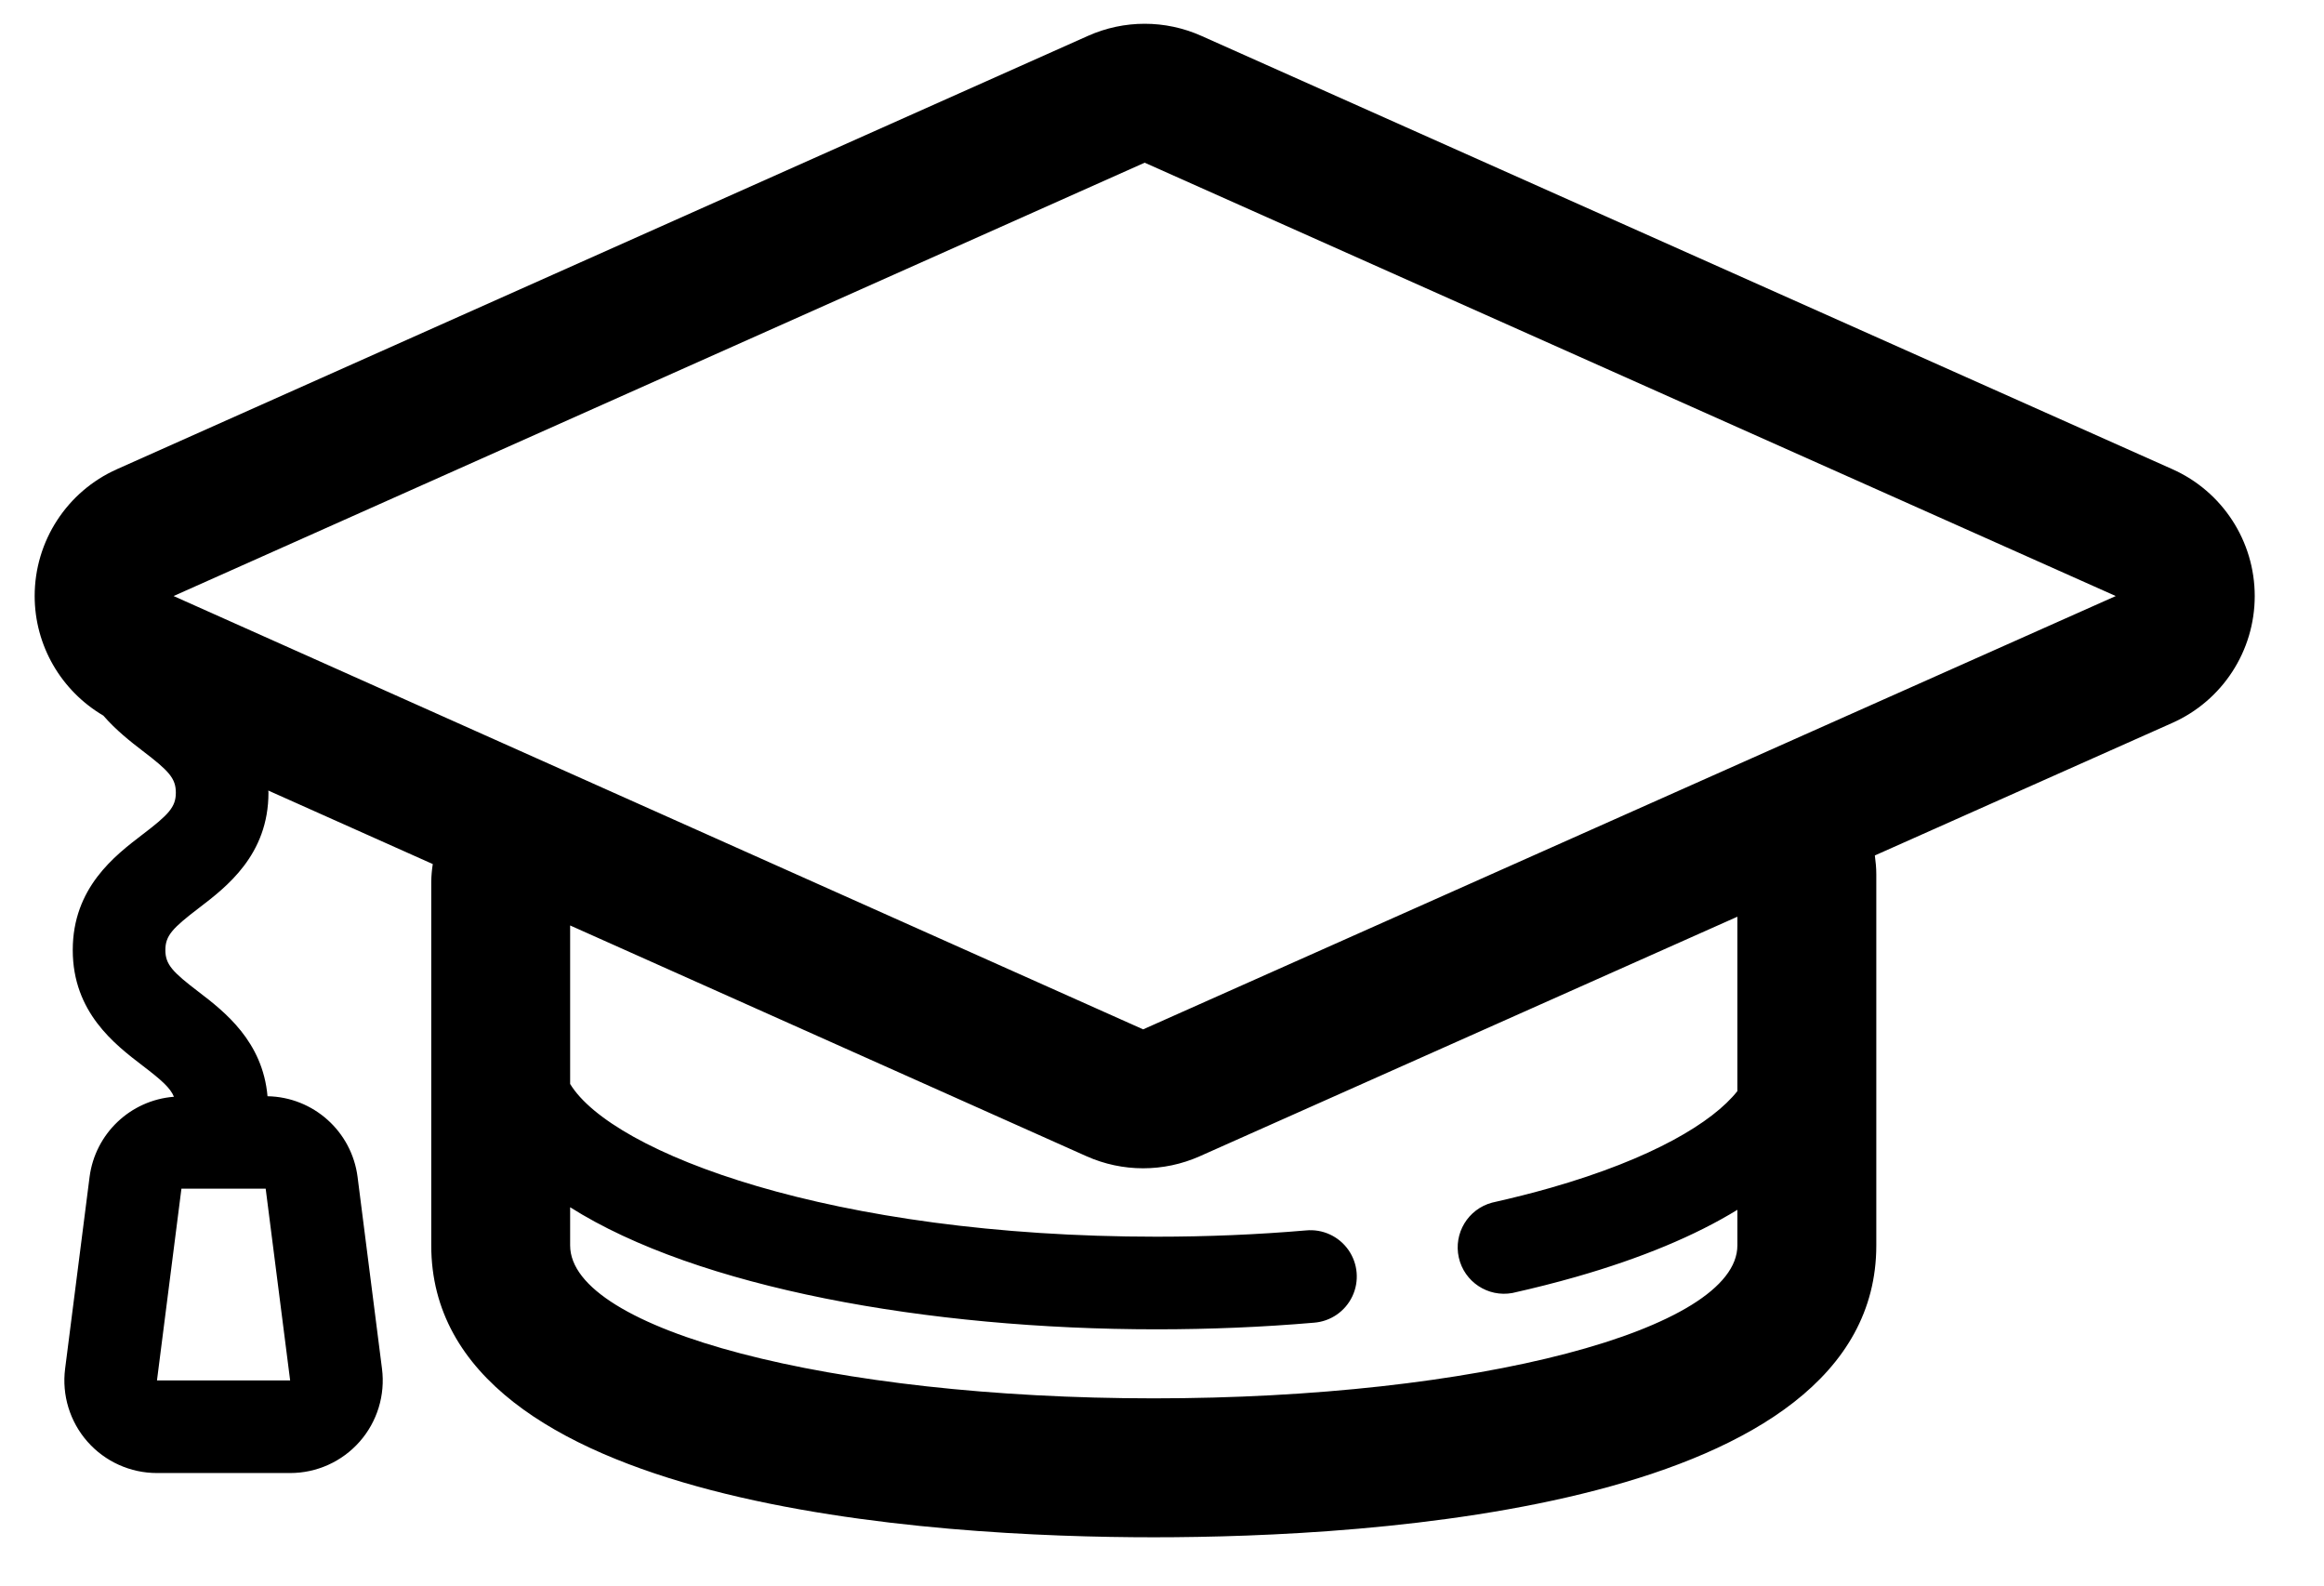
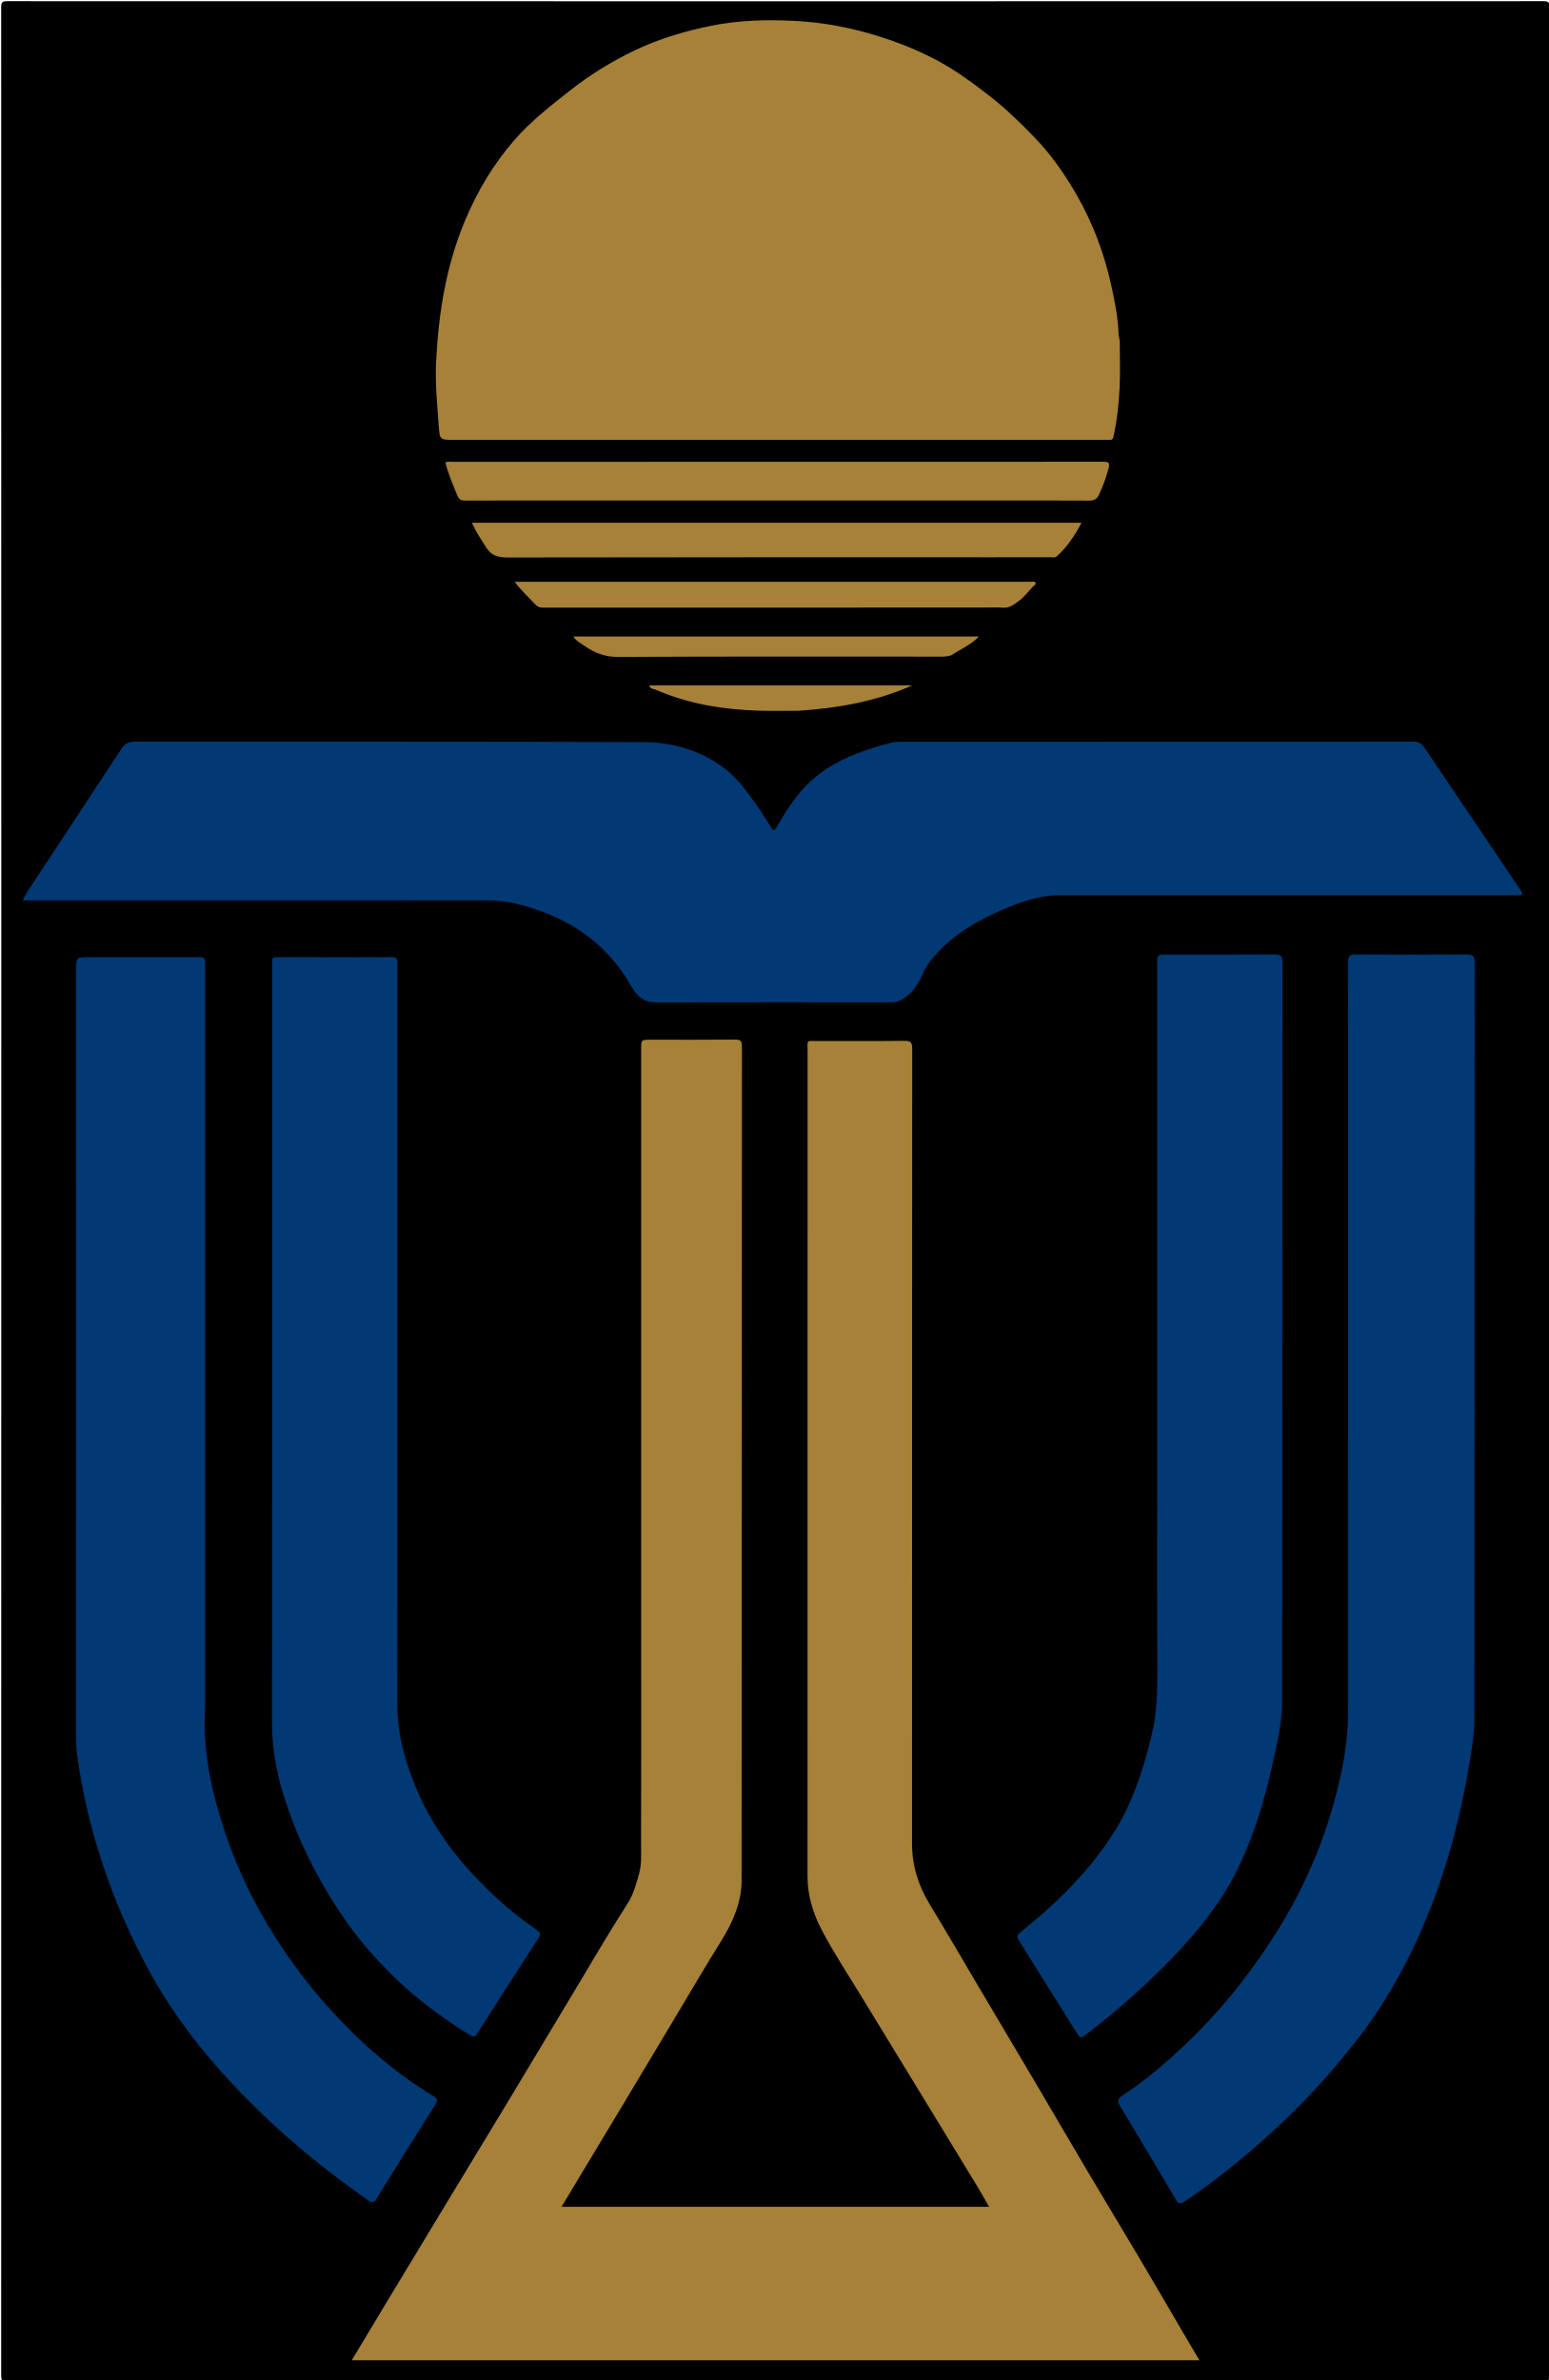
- <svg xmlns="http://www.w3.org/2000/svg" t="1690082963008" class="icon" viewBox="0 0 1501 1024" version="1.1" p-id="1516" width="293.164" height="200">
-   <path d="M1403.063 303.01L775.871 23.143a89.682 89.682 0 0 0-73.126 0L75.553 303.01A89.682 89.682 0 0 0 22.39 384.918c0 32.06 17.161 61.252 44.359 77.248 8.245 9.477 17.587 16.803 25.271 22.695 16.982 12.927 21.552 17.766 21.552 27.064 0 9.275-4.57 14.114-21.552 27.041-17.901 13.689-45.031 34.39-45.031 74.604 0 40.192 27.131 60.893 45.031 74.604 12.3 9.365 18.035 14.495 20.32 20.141a59.639 59.639 0 0 0-54.486 51.797l-15.795 123.825a59.773 59.773 0 0 0 59.325 67.39h86.008a59.773 59.773 0 0 0 59.325-67.39l-15.772-123.825a59.728 59.728 0 0 0-58.16-52.133c-3.114-35.353-27.669-54.553-44.449-67.368-16.937-12.905-21.53-17.744-21.53-27.041 0-9.298 4.593-14.114 21.508-27.041 17.968-13.711 45.076-34.412 45.076-74.604 0-0.493-0.112-0.896-0.112-1.367l106.238 47.473a83.566 83.566 0 0 0-0.986 11.135v235.149c0 170.134 326.332 188.505 466.669 188.505 140.292 0 466.647-18.371 466.647-188.505v-239.72c0-4.1-0.403-8.133-0.941-12.12l192.089-85.582a89.682 89.682 0 0 0 0.067-163.883zM101.385 891.511l15.795-123.825H171.598l15.795 123.825H101.385z m1020.735-186.847c-15.862 20.096-54.755 43.62-120.622 62.462-11.852 3.383-24.577 6.587-37.795 9.566a29.931 29.931 0 0 0 13.106 58.362c14.338-3.204 28.161-6.721 41.111-10.418 42.097-12.031 77.024-26.638 104.2-43.306v22.986c0 54.553-168.767 98.778-376.92 98.778-208.198 0-376.965-44.225-376.965-98.778v-24.644c82.132 51.999 230.982 78.839 378.735 78.839 34.479 0 68.667-1.434 101.668-4.279a29.909 29.909 0 1 0-5.13-59.594c-31.276 2.688-63.739 4.055-96.538 4.055-209.833 0-351.537-54.06-378.735-98.644v-102.363l333.479 149.029a89.839 89.839 0 0 0 73.126 0.045l347.28-154.72v112.623z m-383.798-39.879L112.116 384.94 739.308 105.073l627.192 279.867-628.177 279.845z" p-id="1517" />
+ <svg xmlns="http://www.w3.org/2000/svg" version="1.1" id="Layer_1" x="0px" y="0px" width="100%" viewBox="0 0 1200 1845" enable-background="new 0 0 1200 1845" xml:space="preserve">
+   <path fill="#000000" opacity="1" stroke="none" d=" M1,705   C1,471.5 1.011,238.5 0.907,5.5   C0.905,1.751 1.75,0.906 5.5,0.907   C402.5,1.006 799.5,1.006 1196.5,0.907   C1200.248,0.906 1201.094,1.75 1201.093,5.5   C1200.996,617.5 1200.996,1229.5 1201.093,1841.499   C1201.093,1845.247 1200.251,1846.094 1196.501,1846.093   C799.501,1845.994 402.501,1845.994 5.501,1846.093   C1.754,1846.094 0.906,1845.252 0.907,1841.501   C1.006,1462.834 1,1084.167 1,705  z" />
+   <path fill="#A68137" opacity="1" stroke="none" d=" M497,1284   C497,1126.672 497,969.845 497,813.017   C497,806.001 497.002,806 504.245,806   C526.077,806 547.911,806.099 569.741,805.91   C573.721,805.875 575.103,806.652 575.1,811.004   C574.986,1026.496 575.068,1241.988 574.871,1457.48   C574.855,1474.591 568.19,1489.977 559.152,1504.471   C547.366,1523.371 536.136,1542.618 524.689,1561.728   C511.244,1584.174 497.844,1606.648 484.383,1629.085   C469.898,1653.226 455.365,1677.338 440.855,1701.464   C439.09,1704.398 437.335,1707.337 435.308,1710.719   C545.924,1710.719 655.989,1710.719 766.742,1710.719   C763.195,1704.624 759.883,1698.708 756.363,1692.919   C740.639,1667.059 724.862,1641.232 709.092,1615.4   C695.608,1593.312 682.07,1571.255 668.624,1549.142   C657.909,1531.521 646.487,1514.262 636.92,1496.033   C630.266,1483.355 625.963,1469.43 625.967,1454.594   C626.016,1241.101 625.995,1027.609 626.021,814.117   C626.022,805.847 624.842,807.045 633.147,807.022   C655.813,806.959 678.481,807.16 701.143,806.874   C706.029,806.812 707.113,808.131 707.11,812.91   C706.981,1018.236 707.018,1223.562 706.964,1428.888   C706.96,1446.119 711.8,1461.699 720.744,1476.366   C733.539,1497.345 745.83,1518.632 758.356,1539.776   C773.042,1564.568 787.79,1589.323 802.437,1614.138   C816.331,1637.679 830.056,1661.319 843.989,1684.836   C857.099,1706.964 870.456,1728.945 883.569,1751.071   C894.999,1770.355 906.234,1789.754 917.568,1809.094   C921.525,1815.846 925.524,1822.574 929.725,1829.688   C710.621,1829.688 491.981,1829.688 272.692,1829.688   C281.311,1815.324 289.594,1801.456 297.938,1787.625   C313.928,1761.116 329.94,1734.621 345.965,1708.134   C361.138,1683.054 376.38,1658.016 391.517,1632.914   C408.692,1604.431 425.776,1575.893 442.914,1547.387   C457.343,1523.391 471.365,1499.132 486.491,1475.583   C491.121,1468.375 492.973,1460.929 495.253,1453.104   C497.517,1445.336 496.918,1437.692 496.937,1429.994   C497.061,1381.496 497,1332.998 497,1284  z" />
+   <path fill="#003974" opacity="1" stroke="none" d=" M223,698.001   C154.521,698.001 86.543,698.001 17.755,698.001   C20.051,692.295 23.399,687.867 26.389,683.317   C48.942,648.996 71.675,614.793 94.175,580.437   C96.85,576.353 99.784,574.88 104.708,574.885   C235.859,575.03 367.011,574.709 498.16,575.272   C521.383,575.372 543.83,581.662 562.652,596.471   C571.538,603.462 578.294,612.694 584.895,621.842   C589.441,628.141 593.615,634.727 597.651,641.369   C599.434,644.303 600.378,644.116 601.923,641.368   C606.305,633.571 611.087,626.048 616.449,618.854   C628.851,602.215 645.341,591.356 664.44,584.026   C673.259,580.642 682.234,577.789 691.455,575.662   C693.618,575.163 695.712,575.015 697.855,575.015   C830.339,574.999 962.824,575.019 1095.308,574.916   C1099.445,574.913 1101.935,576.197 1104.24,579.646   C1120.989,604.71 1137.954,629.629 1154.825,654.612   C1162.794,666.413 1170.64,678.298 1178.69,690.044   C1180.698,692.973 1180.499,694.155 1176.767,694.005   C1175.27,693.945 1173.768,694 1172.268,694   C1055.281,694 938.295,694.011 821.309,693.985   C807.252,693.982 794.17,698.231 781.43,703.412   C760.058,712.104 740.137,723.169 724.592,740.844   C720.866,745.081 717.654,749.411 715.382,754.729   C711.786,763.148 706.814,770.774 698.303,775.357   C695.835,776.686 693.347,777.019 690.643,777.018   C629.817,776.993 568.991,776.932 508.165,777.072   C499.108,777.093 493.621,772.168 489.665,765.118   C469.296,728.819 437.258,709.117 397.715,699.947   C390.897,698.366 383.983,697.95 376.981,697.96   C325.821,698.036 274.66,698.001 223,698.001  z" />
+   <path fill="#A68137" opacity="1" stroke="none" d=" M867.986,264.304   C867.997,276.778 868.464,288.8 867.872,300.769   C867.248,313.373 865.912,325.957 863.146,338.344   C862.669,340.481 861.987,341.148 859.997,341.015   C858.504,340.915 856.999,341 855.499,341   C687.685,341 519.871,341 352.057,341   C341.031,341 340.842,341.013 340.051,329.889   C338.878,313.379 337.212,296.859 338.047,280.287   C339.94,242.729 345.784,205.959 360.474,170.992   C370.006,148.301 382.338,127.441 398.552,108.786   C411.312,94.105 426.379,82.328 441.576,70.375   C457.471,57.873 474.337,47.43 492.498,38.831   C511.222,29.965 530.907,24.113 551.162,19.993   C572.562,15.639 594.254,15.103 615.885,16.187   C638.173,17.304 660.087,21.515 681.448,28.198   C695.356,32.55 708.861,37.945 721.887,44.465   C738.219,52.64 752.865,63.321 767.259,74.521   C779.49,84.037 790.474,94.768 801.224,105.793   C814.469,119.378 825.266,134.82 834.676,151.26   C847.128,173.016 855.843,196.212 861.283,220.644   C864.061,233.125 866.578,245.66 867.038,258.507   C867.102,260.29 867.652,262.056 867.986,264.304  z" />
+   <path fill="#003974" opacity="1" stroke="none" d=" M159.002,1323   C156.824,1356.858 163.874,1388.839 174.296,1420.126   C183.916,1449.01 197.184,1476.287 213.569,1501.995   C226.058,1521.59 239.98,1540.041 255.611,1557.307   C279.368,1583.55 305.716,1606.567 335.998,1624.968   C339.07,1626.834 339.514,1628.173 337.407,1631.495   C321.973,1655.829 306.806,1680.333 291.624,1704.826   C289.781,1707.8 287.983,1707.565 285.44,1705.766   C269.496,1694.482 253.825,1682.869 238.754,1670.405   C218.358,1653.535 199.058,1635.503 180.929,1616.281   C156.425,1590.3 134.717,1562.184 117.293,1530.828   C101.458,1502.332 88.491,1472.639 78.45,1441.673   C70.122,1415.987 63.96,1389.752 60.12,1363.012   C59.203,1356.622 58.937,1350.151 58.94,1343.649   C59.013,1146.495 58.999,949.341 59,752.187   C59,742.001 59,742 69.428,742   C96.926,742 124.425,741.998 151.923,742.003   C158.986,742.004 159,742.016 159,749.037   C159.002,940.191 159.002,1131.346 159.002,1323  z" />
+   <path fill="#003974" opacity="1" stroke="none" d=" M1045,821   C1045,795.669 1045.128,770.837 1044.892,746.008   C1044.846,741.115 1046.351,739.864 1051.107,739.898   C1079.603,740.104 1108.101,740.106 1136.597,739.898   C1141.484,739.862 1143.123,740.985 1143.12,746.216   C1142.981,941.531 1143.061,1136.846 1142.881,1332.161   C1142.868,1346.204 1140.189,1360.146 1137.781,1373.992   C1132.356,1405.181 1124.672,1435.815 1113.95,1465.629   C1098.654,1508.163 1078.288,1547.908 1050.139,1583.573   C1033.125,1605.131 1014.924,1625.546 995.002,1644.375   C970.898,1667.159 945.5,1688.411 917.823,1706.828   C914.845,1708.81 913.501,1708.492 911.683,1705.416   C897.277,1681.037 882.727,1656.744 868.155,1632.464   C866.147,1629.118 866.139,1626.969 869.88,1624.548   C887.183,1613.351 902.749,1600.015 917.771,1585.895   C943.896,1561.341 966.222,1533.744 985.738,1503.788   C1012.723,1462.365 1031.274,1417.44 1040.76,1368.906   C1043.684,1353.948 1045.055,1338.769 1045.048,1323.452   C1044.971,1156.135 1045,988.817 1045,821  z" />
+   <path fill="#003974" opacity="1" stroke="none" d=" M276,742   C285.499,742.003 294.501,742.13 303.496,741.947   C307.03,741.876 308.342,743.204 308.021,746.613   C307.866,748.265 308.001,749.943 308.001,751.61   C308.001,941.423 308.047,1131.237 307.941,1321.05   C307.928,1343.717 313.807,1364.935 322.32,1385.573   C333.396,1412.425 349.849,1435.668 369.938,1456.608   C383.88,1471.141 398.828,1484.348 415.462,1495.64   C418.459,1497.674 419.607,1499.052 417.252,1502.671   C401.261,1527.241 385.487,1551.952 369.754,1576.689   C368.326,1578.934 367.094,1579.197 364.977,1577.938   C351.441,1569.887 338.661,1560.798 326.33,1550.987   C317.998,1544.358 310.057,1537.246 302.611,1529.774   C291.286,1518.41 280.529,1506.414 271.106,1493.316   C249.166,1462.818 232.099,1429.822 220.58,1394.068   C214.469,1375.098 210.822,1355.767 210.848,1335.549   C211.102,1140.57 210.995,945.59 211.016,750.61   C211.018,740.94 209.945,742.048 219.506,742.018   C238.17,741.959 256.835,742 276,742  z" />
+   <path fill="#003974" opacity="1" stroke="none" d=" M897,1149   C897,1014.843 896.999,881.187 897.001,747.53   C897.001,740.007 897.008,740.001 904.581,740   C932.413,739.998 960.244,740.081 988.075,739.917   C992.473,739.891 994.098,740.93 994.095,745.694   C993.98,937.179 994.116,1128.665 993.789,1320.15   C993.761,1336.97 989.437,1353.571 985.805,1370.043   C979.796,1397.289 971.544,1423.85 959.318,1448.981   C951.69,1464.66 941.941,1479.062 930.95,1492.664   C918.913,1507.562 905.727,1521.363 891.874,1534.51   C875.649,1549.91 858.667,1564.457 840.787,1577.951   C837.79,1580.213 836.837,1579.424 835.218,1576.824   C822.346,1556.148 809.379,1535.532 796.445,1514.894   C794.248,1511.39 792.202,1507.783 789.846,1504.39   C787.966,1501.684 788.176,1500.127 790.96,1497.907   C817.547,1476.706 841.77,1453.17 860.744,1424.732   C877.263,1399.971 886.311,1372.183 893.066,1343.466   C896.715,1327.957 897.119,1312.297 897.063,1296.489   C896.89,1247.493 897,1198.496 897,1149  z" />
+   <path fill="#A68137" opacity="1" stroke="none" d=" M432,388   C407.838,388 384.176,387.942 360.515,388.071   C357.443,388.088 355.823,387.243 354.606,384.326   C351.099,375.918 347.573,367.537 345.255,358.611   C346.989,357.506 348.836,358.027 350.565,358.027   C518.53,357.998 686.495,358.009 854.459,357.948   C858.627,357.947 860.856,357.91 859.234,363.492   C857.215,370.438 854.99,377.186 851.793,383.673   C850.188,386.928 848.084,388.107 844.413,388.082   C820.919,387.921 797.423,388 773.928,388   C660.119,388 546.309,388 432,388  z" />
+   <path fill="#A68137" opacity="1" stroke="none" d=" M771,432   C644.886,432 519.271,431.932 393.657,432.175   C386.392,432.189 380.976,430.921 376.978,424.596   C373.08,418.428 368.975,412.406 365.789,405.281   C523.402,405.281 680.512,405.281 838.325,405.281   C833.151,415.281 827.232,423.983 819.244,431.211   C817.793,432.524 816.074,431.964 814.482,431.97   C800.155,432.021 785.827,432 771,432  z" />
+   <path fill="#A68137" opacity="1" stroke="none" d=" M763.999,471   C649.347,471 535.195,470.991 421.042,471.058   C418.341,471.059 416.543,470.347 414.664,468.317   C409.511,462.751 403.836,457.669 398.967,451.001   C401.315,451.001 403.373,451.001 405.431,451.001   C535.415,451.001 665.399,451.001 795.383,451.001   C796.716,451.001 798.055,450.925 799.38,451.026   C800.478,451.109 801.979,450.426 802.588,451.593   C803.434,453.211 801.585,453.824 800.763,454.677   C797.139,458.434 794.103,462.693 789.793,465.883   C785.871,468.786 782.302,471.565 776.99,471.076   C772.859,470.696 768.665,471 763.999,471  z" />
+   <path fill="#A68137" opacity="1" stroke="none" d=" M737.477,507.955   C734.233,509.111 731.267,509.006 728.302,509.006   C645.192,508.998 562.08,508.806 478.973,509.253   C469.002,509.306 461.126,506.215 453.447,500.94   C450.352,498.814 446.85,497.161 444.386,493.411   C549.171,493.411 653.603,493.411 758.861,493.411   C752.605,499.919 744.726,503.17 737.477,507.955  z" />
+   <path fill="#A68137" opacity="1" stroke="none" d=" M618.911,551   C608.429,551 598.427,551.262 588.443,550.95   C560.863,550.089 533.924,545.833 508.419,534.714   C506.68,533.957 504.014,534.419 503.297,531.335   C571.328,531.335 639.221,531.335 707.115,531.335   C679.129,543.766 649.619,548.989 618.911,551  z" />
</svg>
